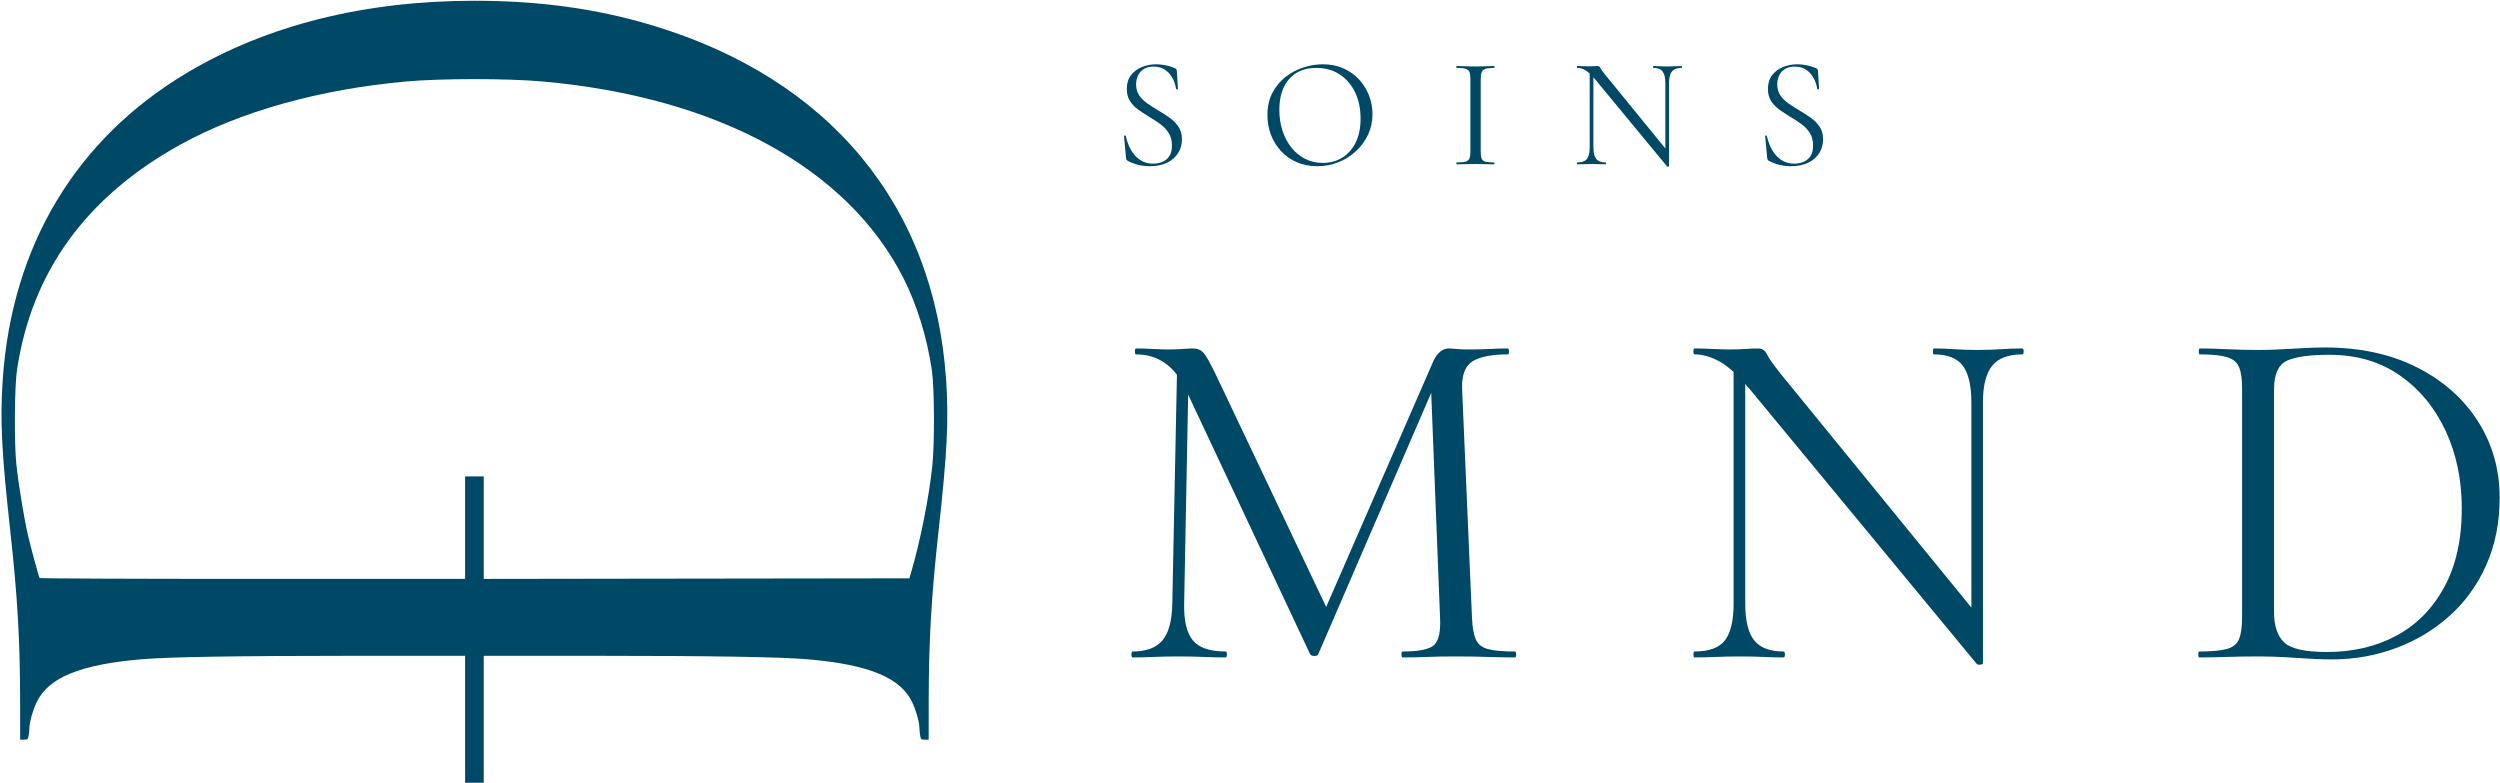
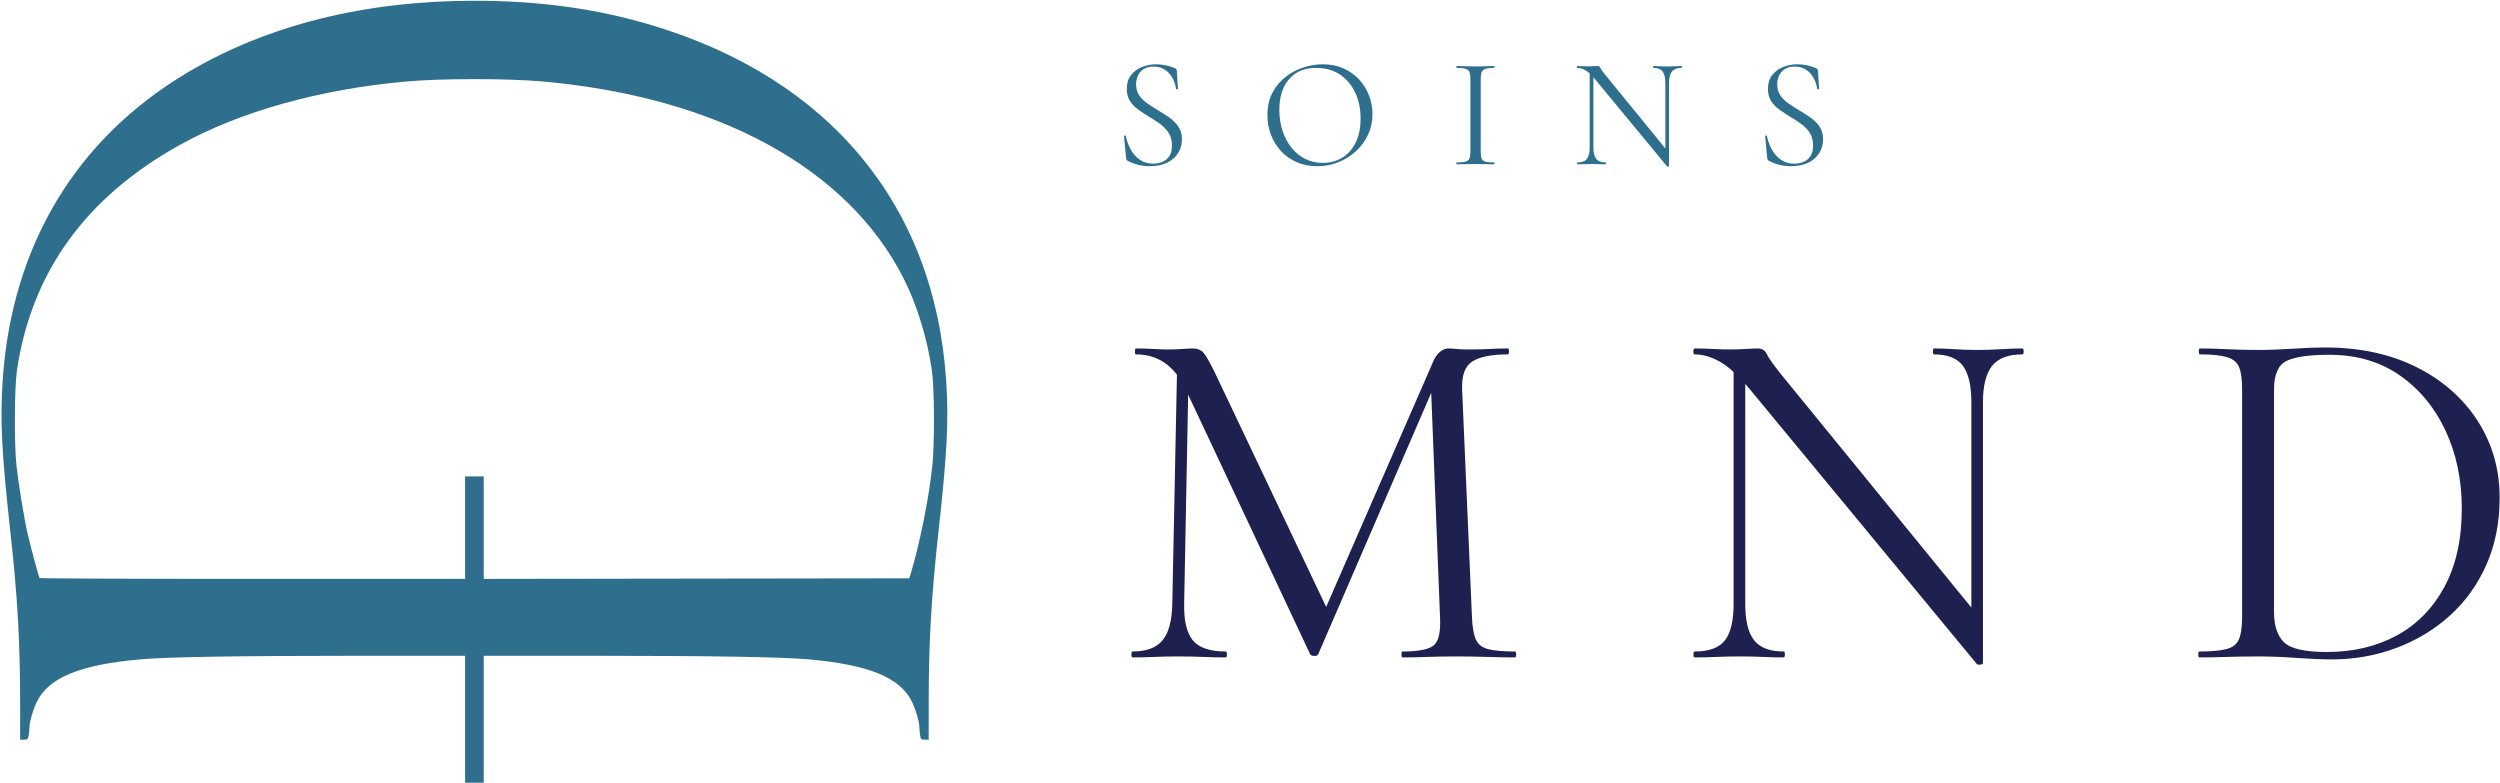
- <svg xmlns="http://www.w3.org/2000/svg" viewBox="0.00 0.00 5055.64 1583.33" width="5056" height="1583" fill="#004966" role="img" aria-label="Soins MND">
+ <svg xmlns="http://www.w3.org/2000/svg" viewBox="0.00 0.00 5055.64 1583.33" width="5056" height="1583" fill="#2E6F8E" role="img" aria-label="Soins MND">
  <path d="M399.00 617.50 L399.00 563.00 L301.25 563.03 C202.89 563.05 144.12 564.03 121.00 566.01 C68.22 570.54 40.97 581.80 31.01 603.20 C27.73 610.25 25.01 619.86 24.99 624.46 C24.98 626.13 24.70 629.19 24.36 631.25 C23.78 634.72 23.49 635.00 20.37 635.00 L17.00 635.00 L16.98 603.25 C16.94 550.33 14.76 512.25 8.48 455.50 C1.06 388.34 -0.32 360.51 2.05 325.83 C9.89 210.76 65.10 119.04 160.68 62.25 C229.17 21.56 312.78 0.65 407.00 0.65 C463.08 0.65 512.47 7.50 560.12 21.89 C711.96 67.74 801.74 176.09 811.95 325.83 C814.31 360.34 812.90 388.68 805.52 455.50 C799.24 512.25 797.06 550.33 797.02 603.25 L797.00 635.00 L793.63 635.00 C790.51 635.00 790.22 634.72 789.64 631.25 C789.30 629.19 789.02 626.13 789.01 624.46 C788.99 619.86 786.27 610.25 782.99 603.20 C773.03 581.80 745.78 570.54 693.00 566.01 C669.88 564.03 611.11 563.05 512.75 563.03 L415.00 563.00 L415.00 617.50 L415.00 672.00 L407.00 672.00 L399.00 672.00 L399.00 617.50 Z M399.00 453.00 L399.00 409.00 L407.00 409.00 L415.00 409.00 L415.00 453.00 L415.00 497.01 L597.71 496.75 L780.41 496.50 L781.75 492.00 C789.64 465.47 797.17 427.74 800.12 400.00 C802.18 380.65 801.93 332.49 799.69 317.50 C795.47 289.30 786.88 261.52 775.33 238.76 C727.34 144.19 615.58 83.30 465.50 69.95 C435.11 67.25 378.89 67.25 348.50 69.95 C274.19 76.56 205.33 95.88 153.77 124.58 C73.32 169.37 26.85 233.65 14.31 317.50 C12.10 332.31 11.81 380.71 13.82 399.50 C15.54 415.53 20.55 446.01 23.60 459.00 C26.29 470.46 32.93 495.05 33.66 496.25 C33.91 496.66 116.22 497.00 216.56 497.00 L399.00 497.00 L399.00 453.00 Z" transform="translate(0 0.000) scale(2.356151)" />
  <path d="M145.2 508Q145.2 466.8 165.5 437.5Q185.8 408.2 218.1 386Q250.4 363.8 286.2 342.4Q323.4 320.8 357.5 296.7Q391.6 272.6 414.1 239.7Q436.6 206.8 436.6 158.8Q436.6 111.4 412.9 72.6Q389.2 33.8 343.5 10.9Q297.8 -12 231 -12Q207.4 -12 183.7 -8.4Q160 -4.8 136.7 3Q113.4 10.8 90.2 23.2Q85.4 26.2 83.6 30.5Q81.8 34.8 81 42.2L68.4 178Q67.4 183 72.9 183.5Q78.4 184 79.4 180Q85.6 149.8 98.8 118.9Q112 88 132.9 62.2Q153.8 36.4 183.8 20.3Q213.8 4.2 253.8 4.2Q283.2 4.2 310.6 15Q338 25.8 355.5 50.8Q373 75.8 373 119.2Q373 167.8 351.6 200.5Q330.2 233.2 297.2 257.1Q264.2 281 227.4 302.4Q192.4 323.8 159.6 347.1Q126.8 370.4 106.4 401.9Q86 433.4 86 479.8Q86 532.6 113.1 567.3Q140.2 602 183.1 619.0Q226 636 272 636Q300 636 330.001 630.3Q360.001 624.6 389 612.4Q397.401 609.2 400.701 604.6Q404 600 404 594.8L411.2 480.599Q411.2 476.799 405.9 476.499Q400.6 476.199 399.4 479.999Q396.6 499.999 387.6 524.299Q378.6 548.599 361.8 570.6Q345 592.6 319 606.9Q293 621.2 256.2 621.2Q216.8 621.2 192.3 604.8Q167.8 588.4 156.5 562.9Q145.2 537.4 145.2 508Z" transform="translate(2251.240 332.402) scale(0.318182 -0.318182)" />
  <path d="M366 -12Q294 -12 235.5 13.5Q177 39 135.5 84.0Q94 129 71.5 187.5Q49 246 49 312Q49 393 80.5 454.0Q112 515 164.0 555.5Q216 596 278.0 616.0Q340 636 401 636Q475 636 533.5 609.5Q592 583 633.0 538.0Q674 493 695.5 436.0Q717 379 717 319Q717 249 689.0 189.0Q661 129 612.5 84.0Q564 39 500.5 13.5Q437 -12 366 -12ZM401.4 9Q468.6 9 523 41.4Q577.399 73.8 609.299 137Q641.199 200.2 641.199 290.8Q641.199 385.2 606.399 457.6Q571.599 530 508.4 571.5Q445.2 613 359.4 613Q248.4 613 186.601 541.6Q124.801 470.2 124.801 346.6Q124.801 276 144.601 214.5Q164.401 153 201.301 106.7Q238.2 60.4 288.9 34.7Q339.6 9 401.4 9Z" transform="translate(2547.467 332.402) scale(0.318182 -0.318182)" />
  <path d="M199 81Q199 52 204.8 37.0Q210.6 22 229.2 17.0Q247.8 12 284.4 12Q286.6 12 286.6 6.0Q286.6 0 284.4 0Q259.949 0 230.404 1.0Q200.858 2 165.2 2Q131.517 2 101.407 1.0Q71.297 0 46.8 0Q44 0 44 6.0Q44 12 46.88 12Q83.36 12 102.08 17.0Q120.8 22 127.1 37.0Q133.4 52 133.4 81V544Q133.4 573 127.145 587.5Q120.891 602 102.128 607.5Q83.364 613 46.8 613Q44 613 44 619.0Q44 625 46.8 625Q71.297 625 101.407 623.5Q131.517 622 165.2 622Q200.858 622 230.913 623.5Q260.968 625 284.4 625Q286.6 625 286.6 619.0Q286.6 613 284.4 613Q247.937 613 229.706 607.0Q211.475 601 205.237 586.0Q199 571 199 542Z" transform="translate(2931.195 332.402) scale(0.318182 -0.318182)" />
  <path d="M119.8 108.6V602L143.4 600V108.6Q143.4 57.2 161.4 34.6Q179.4 12 220.8 12Q223.6 12 223.6 6.0Q223.6 0 220.8 0Q201.2 0 180.1 1.0Q159 2 133.4 2Q108.2 2 84.9 1.0Q61.6 0 40.8 0Q38.6 0 38.6 6.0Q38.6 12 40.8 12Q84.8 12 102.3 34.6Q119.8 57.2 119.8 108.6ZM624.2 -11.8Q624.2 -14 619.3 -14.5Q614.4 -15 612.4 -14L152.2 543Q117.8 584 91.6 598.5Q65.4 613 41.2 613Q38.4 613 38.4 619.0Q38.4 625 41.2 625Q58.8 625 77.4 624.0Q96 623 110.8 623Q129.2 623 145 624.0Q160.801 625 168.801 625Q181.801 625 187.101 613.5Q192.401 602 215.601 573L616.2 82.001ZM624.2 515.4V-11.8L600.8 19V515.4Q600.8 566.8 583.6 589.9Q566.4 613 525 613Q523 613 523.0 619.0Q523 625 525 625Q545.4 625 566.5 623.5Q587.6 622 613.2 622Q637 622 660.6 623.5Q684.2 625 703.8 625Q706.6 625 706.6 619.0Q706.6 613 703.8 613Q661.4 613 642.8 589.9Q624.2 566.8 624.2 515.4Z" transform="translate(3176.831 332.402) scale(0.318182 -0.318182)" />
  <path d="M145.2 508Q145.2 466.8 165.5 437.5Q185.8 408.2 218.1 386Q250.4 363.8 286.2 342.4Q323.4 320.8 357.5 296.7Q391.6 272.6 414.1 239.7Q436.6 206.8 436.6 158.8Q436.6 111.4 412.9 72.6Q389.2 33.8 343.5 10.9Q297.8 -12 231 -12Q207.4 -12 183.7 -8.4Q160 -4.8 136.7 3Q113.4 10.8 90.2 23.2Q85.4 26.2 83.6 30.5Q81.8 34.8 81 42.2L68.4 178Q67.4 183 72.9 183.5Q78.4 184 79.4 180Q85.6 149.8 98.8 118.9Q112 88 132.9 62.2Q153.8 36.4 183.8 20.3Q213.8 4.2 253.8 4.2Q283.2 4.2 310.6 15Q338 25.8 355.5 50.8Q373 75.8 373 119.2Q373 167.8 351.6 200.5Q330.2 233.2 297.2 257.1Q264.2 281 227.4 302.4Q192.4 323.8 159.6 347.1Q126.8 370.4 106.4 401.9Q86 433.4 86 479.8Q86 532.6 113.1 567.3Q140.2 602 183.1 619.0Q226 636 272 636Q300 636 330.001 630.3Q360.001 624.6 389 612.4Q397.401 609.2 400.701 604.6Q404 600 404 594.8L411.2 480.599Q411.2 476.799 405.9 476.499Q400.6 476.199 399.4 479.999Q396.6 499.999 387.6 524.299Q378.6 548.599 361.8 570.6Q345 592.6 319 606.9Q293 621.2 256.2 621.2Q216.8 621.2 192.3 604.8Q167.8 588.4 156.5 562.9Q145.2 537.4 145.2 508Z" transform="translate(3548.149 332.402) scale(0.318182 -0.318182)" />
-   <path d="M119.4 108.6 129.4 602 152.8 600 143.4 108.6Q142.4 57.2 160.9 34.6Q179.4 12 227.6 12Q229.8 12 229.8 6.0Q229.8 0 227.6 0Q205.6 0 182.2 1.0Q158.8 2 130.6 2Q105 2 82.2 1.0Q59.4 0 39 0Q36.8 0 36.8 6.0Q36.8 12 39 12Q80.8 12 99.6 34.6Q118.4 57.2 119.4 108.6ZM812.2 12Q815 12 815 6.0Q815 0 812.2 0Q787.8 0 757.6 1.0Q727.4 2 693.8 2Q661.6 2 634.4 1.0Q607.2 0 585.2 0Q583 0 583 6.0Q583 12 585.2 12Q634.6 12 648.9 25.0Q663.2 38 661 81L642 564.199L675.4 609.8L414.8 7Q413.8 3 406.9 3.0Q400 3 398 7L146.6 542Q113.4 613 46 613Q43.8 613 43.8 619.0Q43.8 625 46 625Q62.2 625 80.4 624.0Q98.6 623 110.6 623Q127 623 140.5 624.0Q154 625 161 625Q175 625 182.9 615.8Q190.8 606.6 207 573L435 93.001L404.2 41.4L647.8 600Q653 611.6 661.1 618.3Q669.2 625 677.8 625Q683.8 625 694 624.0Q704.2 623 717.6 623Q744.8 623 762.1 624.0Q779.4 625 798.2 625Q800.4 625 800.4 619.0Q800.4 613 798.2 613Q749.8 613 727.1 599.2Q704.4 585.4 705.6 543.8L725.601 81Q726.801 52 733.101 37.0Q739.401 22 757.6 17.0Q775.8 12 812.2 12Z" transform="translate(2251.240 1329.864) scale(1 -1)" />
-   <path d="M119.8 108.6V602L143.4 600V108.6Q143.4 57.2 161.4 34.6Q179.4 12 220.8 12Q223.6 12 223.6 6.0Q223.6 0 220.8 0Q201.2 0 180.1 1.0Q159 2 133.4 2Q108.2 2 84.9 1.0Q61.6 0 40.8 0Q38.6 0 38.6 6.0Q38.6 12 40.8 12Q84.8 12 102.3 34.6Q119.8 57.2 119.8 108.6ZM624.2 -11.8Q624.2 -14 619.3 -14.5Q614.4 -15 612.4 -14L152.2 543Q117.8 584 91.6 598.5Q65.4 613 41.2 613Q38.4 613 38.4 619.0Q38.4 625 41.2 625Q58.8 625 77.4 624.0Q96 623 110.8 623Q129.2 623 145 624.0Q160.801 625 168.801 625Q181.801 625 187.101 613.5Q192.401 602 215.601 573L616.2 82.001ZM624.2 515.4V-11.8L600.8 19V515.4Q600.8 566.8 583.6 589.9Q566.4 613 525 613Q523 613 523.0 619.0Q523 625 525 625Q545.4 625 566.5 623.5Q587.6 622 613.2 622Q637 622 660.6 623.5Q684.2 625 703.8 625Q706.6 625 706.6 619.0Q706.6 613 703.8 613Q661.4 613 642.8 589.9Q624.2 566.8 624.2 515.4Z" transform="translate(3386.240 1329.864) scale(1 -1)" />
-   <path d="M302.8 -4Q274 -4 231.6 -1.0Q189.2 2 153.26 2Q120.4 2 89.829 1.0Q59.257 0 34.8 0Q32.8 0 32.8 6.0Q32.8 12 34.8 12Q71.364 12 90.128 17.0Q108.891 22 115.145 37.0Q121.4 52 121.4 81V544Q121.4 573 115.163 587.5Q108.926 602 90.694 607.5Q72.463 613 36 613Q33.8 613 33.8 619.0Q33.8 625 36 625Q60.405 625 90.402 623.5Q120.4 622 153.3 622Q186.2 622 224.027 624.5Q261.855 627 288.8 627Q395.2 627 474.622 587.0Q554.044 547 598.222 478.0Q642.4 409 642.4 323Q642.4 248 615.59 187.5Q588.779 127 541.613 84.5Q494.446 42 432.881 19.0Q371.316 -4 302.8 -4ZM292.8 11Q372.699 11 434.049 44.3Q495.4 77.6 530.6 142.64Q565.799 207.679 565.799 301.019Q565.799 388.4 533 458.6Q500.2 528.8 440.394 570.5Q380.589 612.2 298 612.2Q237.54 612.2 211.77 600.012Q186 587.825 186 542V92Q186 50.2 206.273 30.6Q226.545 11 292.8 11Z" transform="translate(4413.240 1329.864) scale(1 -1)" />
+   <g fill="#1E2150">
+     <path d="M119.4 108.6 129.4 602 152.8 600 143.4 108.6Q142.4 57.2 160.9 34.6Q179.4 12 227.6 12Q229.8 12 229.8 6.0Q229.8 0 227.6 0Q205.6 0 182.2 1.0Q158.8 2 130.6 2Q105 2 82.2 1.0Q59.4 0 39 0Q36.8 0 36.8 6.0Q36.8 12 39 12Q80.8 12 99.6 34.6Q118.4 57.2 119.4 108.6ZM812.2 12Q815 12 815 6.0Q815 0 812.2 0Q787.8 0 757.6 1.0Q727.4 2 693.8 2Q661.6 2 634.4 1.0Q607.2 0 585.2 0Q583 0 583 6.0Q583 12 585.2 12Q634.6 12 648.9 25.0Q663.2 38 661 81L642 564.199L675.4 609.8L414.8 7Q413.8 3 406.9 3.0Q400 3 398 7L146.6 542Q113.4 613 46 613Q43.8 613 43.8 619.0Q43.8 625 46 625Q62.2 625 80.4 624.0Q98.6 623 110.6 623Q127 623 140.5 624.0Q154 625 161 625Q175 625 182.9 615.8Q190.8 606.6 207 573L435 93.001L404.2 41.4L647.8 600Q653 611.6 661.1 618.3Q669.2 625 677.8 625Q683.8 625 694 624.0Q704.2 623 717.6 623Q744.8 623 762.1 624.0Q779.4 625 798.2 625Q800.4 625 800.4 619.0Q800.4 613 798.2 613Q749.8 613 727.1 599.2Q704.4 585.4 705.6 543.8L725.601 81Q726.801 52 733.101 37.0Q739.401 22 757.6 17.0Q775.8 12 812.2 12Z" transform="translate(2251.240 1329.864) scale(1 -1)" />
+     <path d="M119.8 108.6V602L143.4 600V108.6Q143.4 57.2 161.4 34.6Q179.4 12 220.8 12Q223.6 12 223.6 6.0Q223.6 0 220.8 0Q201.2 0 180.1 1.0Q159 2 133.4 2Q108.2 2 84.9 1.0Q61.6 0 40.8 0Q38.6 0 38.6 6.0Q38.6 12 40.8 12Q84.8 12 102.3 34.6Q119.8 57.2 119.8 108.6ZM624.2 -11.8Q624.2 -14 619.3 -14.5Q614.4 -15 612.4 -14L152.2 543Q117.8 584 91.6 598.5Q65.4 613 41.2 613Q38.4 613 38.4 619.0Q38.4 625 41.2 625Q58.8 625 77.4 624.0Q96 623 110.8 623Q129.2 623 145 624.0Q160.801 625 168.801 625Q181.801 625 187.101 613.5Q192.401 602 215.601 573L616.2 82.001ZM624.2 515.4V-11.8L600.8 19V515.4Q600.8 566.8 583.6 589.9Q566.4 613 525 613Q523 613 523.0 619.0Q523 625 525 625Q545.4 625 566.5 623.5Q587.6 622 613.2 622Q637 622 660.6 623.5Q684.2 625 703.8 625Q706.6 625 706.6 619.0Q706.6 613 703.8 613Q661.4 613 642.8 589.9Q624.2 566.8 624.2 515.4Z" transform="translate(3386.240 1329.864) scale(1 -1)" />
+     <path d="M302.8 -4Q274 -4 231.6 -1.0Q189.2 2 153.26 2Q120.4 2 89.829 1.0Q59.257 0 34.8 0Q32.8 0 32.8 6.0Q32.8 12 34.8 12Q71.364 12 90.128 17.0Q108.891 22 115.145 37.0Q121.4 52 121.4 81V544Q121.4 573 115.163 587.5Q108.926 602 90.694 607.5Q72.463 613 36 613Q33.8 613 33.8 619.0Q33.8 625 36 625Q60.405 625 90.402 623.5Q120.4 622 153.3 622Q186.2 622 224.027 624.5Q261.855 627 288.8 627Q395.2 627 474.622 587.0Q554.044 547 598.222 478.0Q642.4 409 642.4 323Q642.4 248 615.59 187.5Q588.779 127 541.613 84.5Q494.446 42 432.881 19.0Q371.316 -4 302.8 -4ZM292.8 11Q372.699 11 434.049 44.3Q495.4 77.6 530.6 142.64Q565.799 207.679 565.799 301.019Q565.799 388.4 533 458.6Q500.2 528.8 440.394 570.5Q380.589 612.2 298 612.2Q237.54 612.2 211.77 600.012Q186 587.825 186 542V92Q186 50.2 206.273 30.6Q226.545 11 292.8 11Z" transform="translate(4413.240 1329.864) scale(1 -1)" />
+   </g>
</svg>
